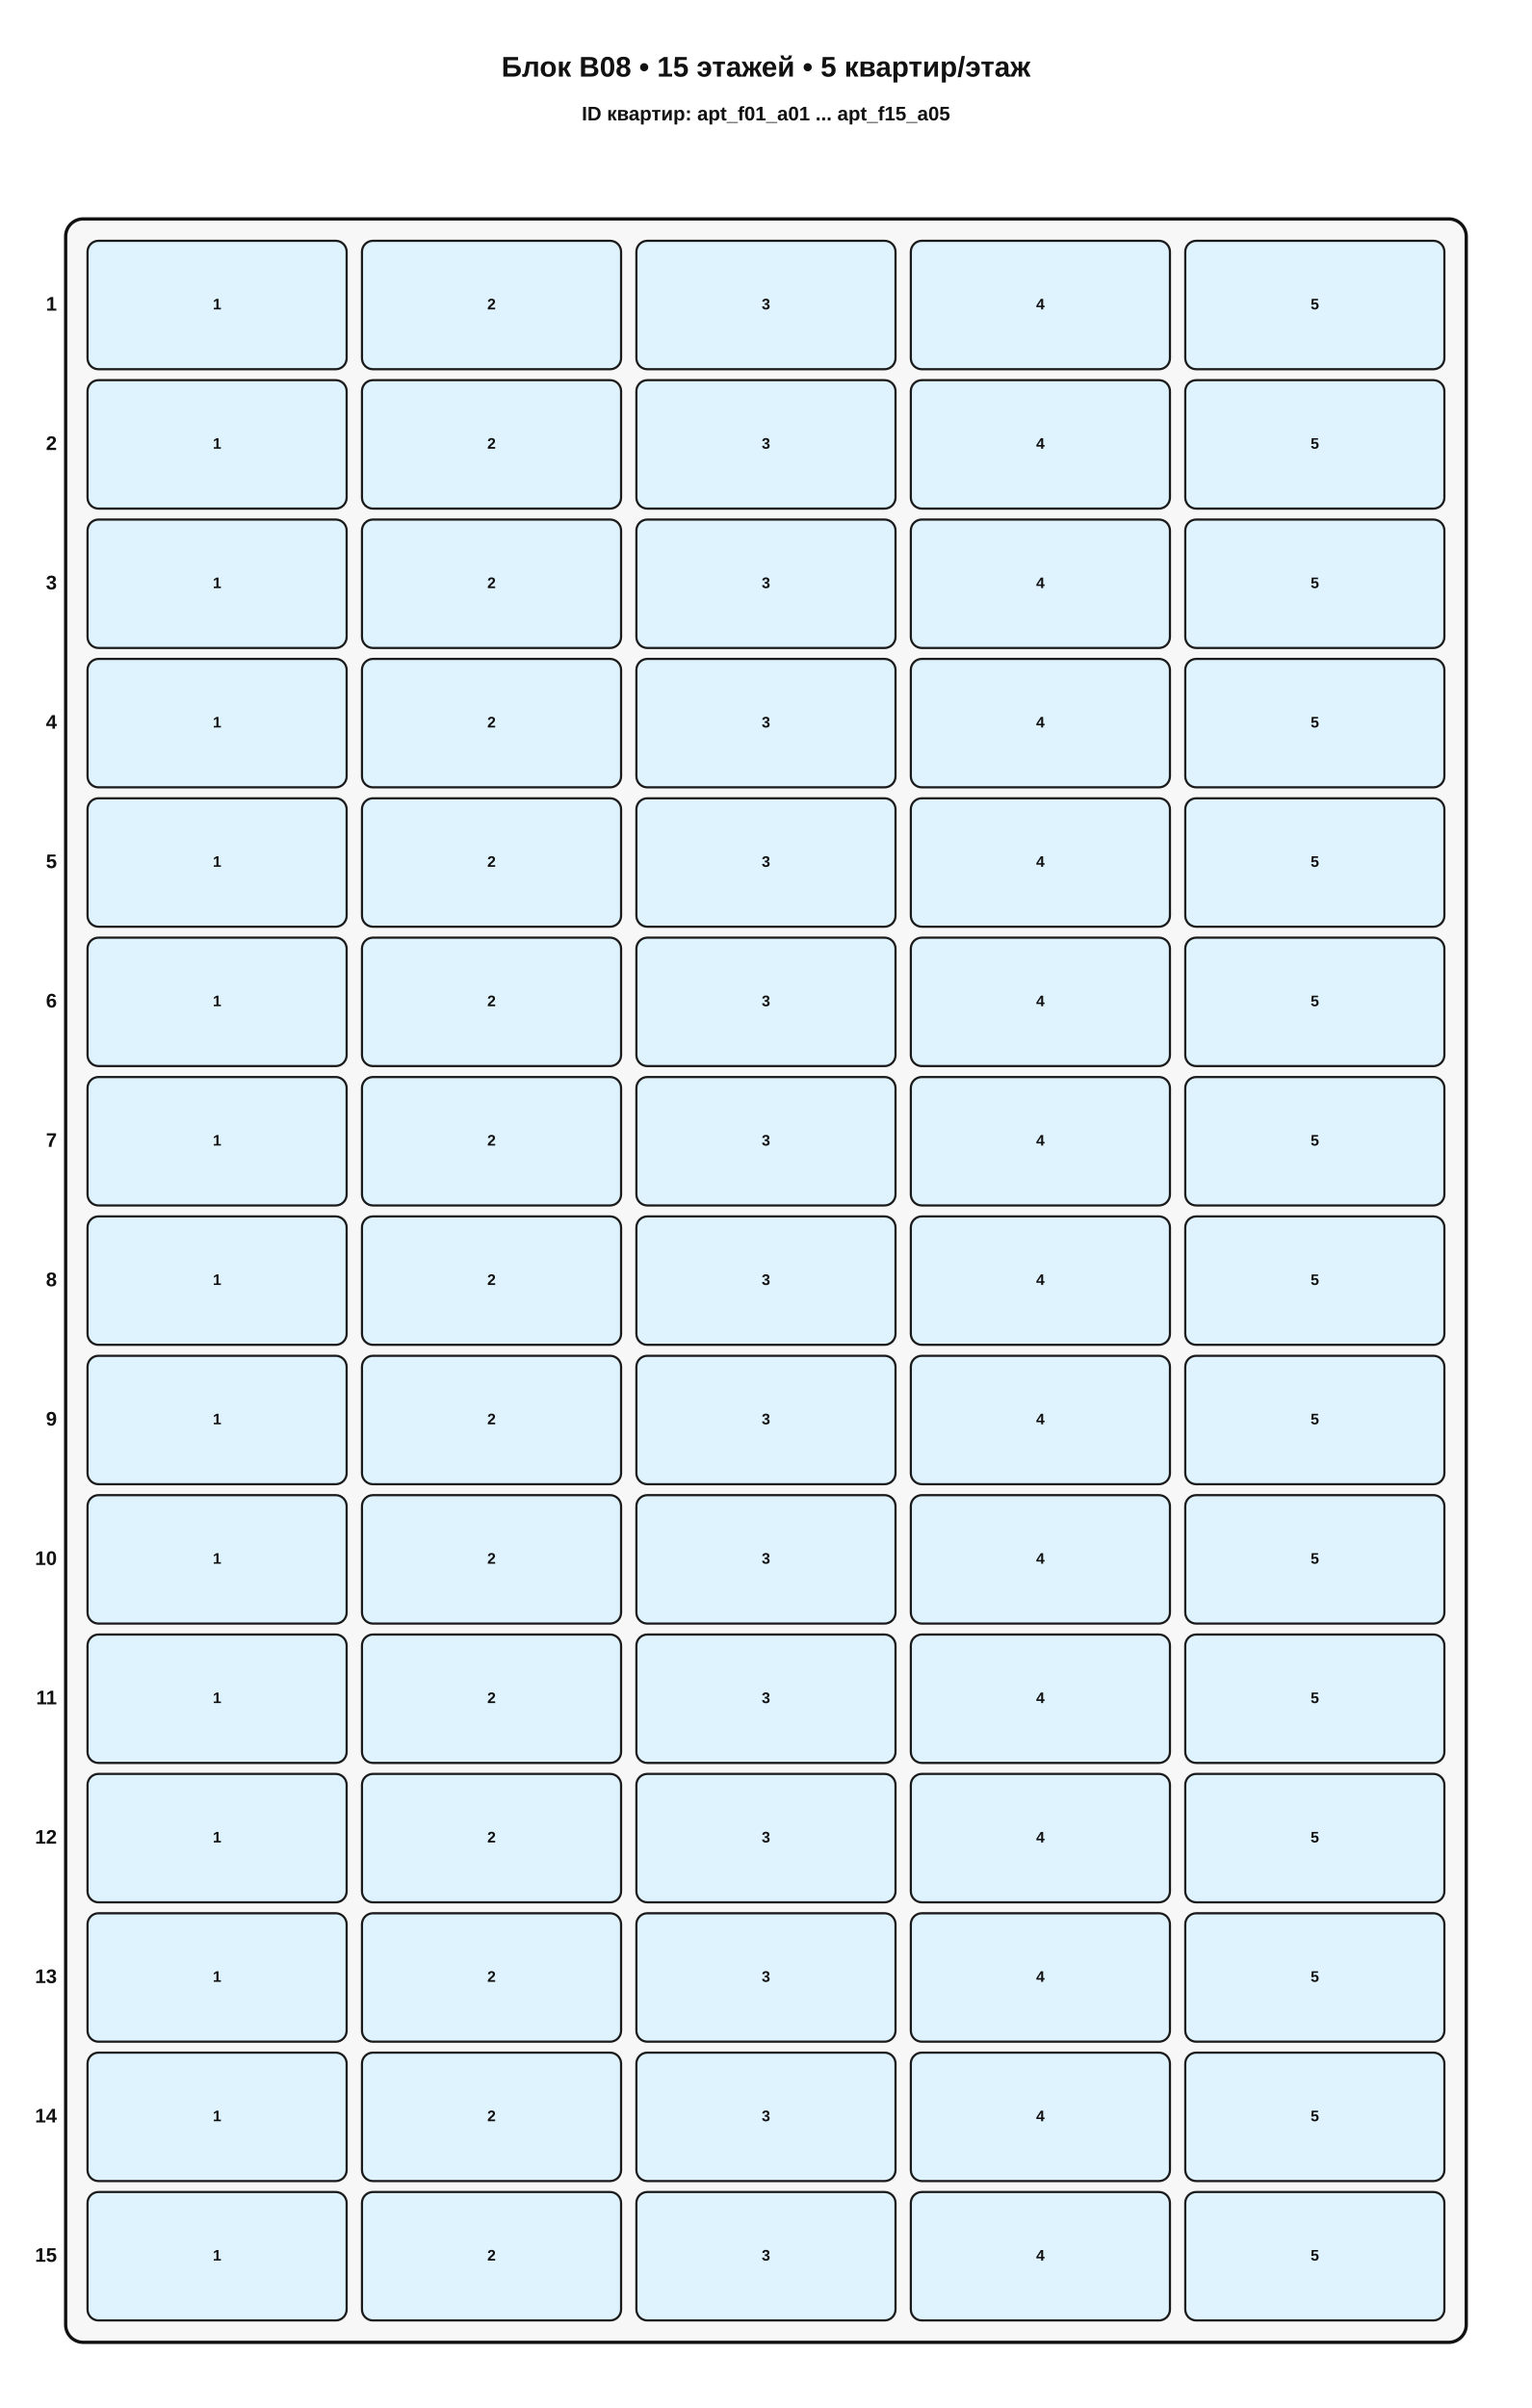
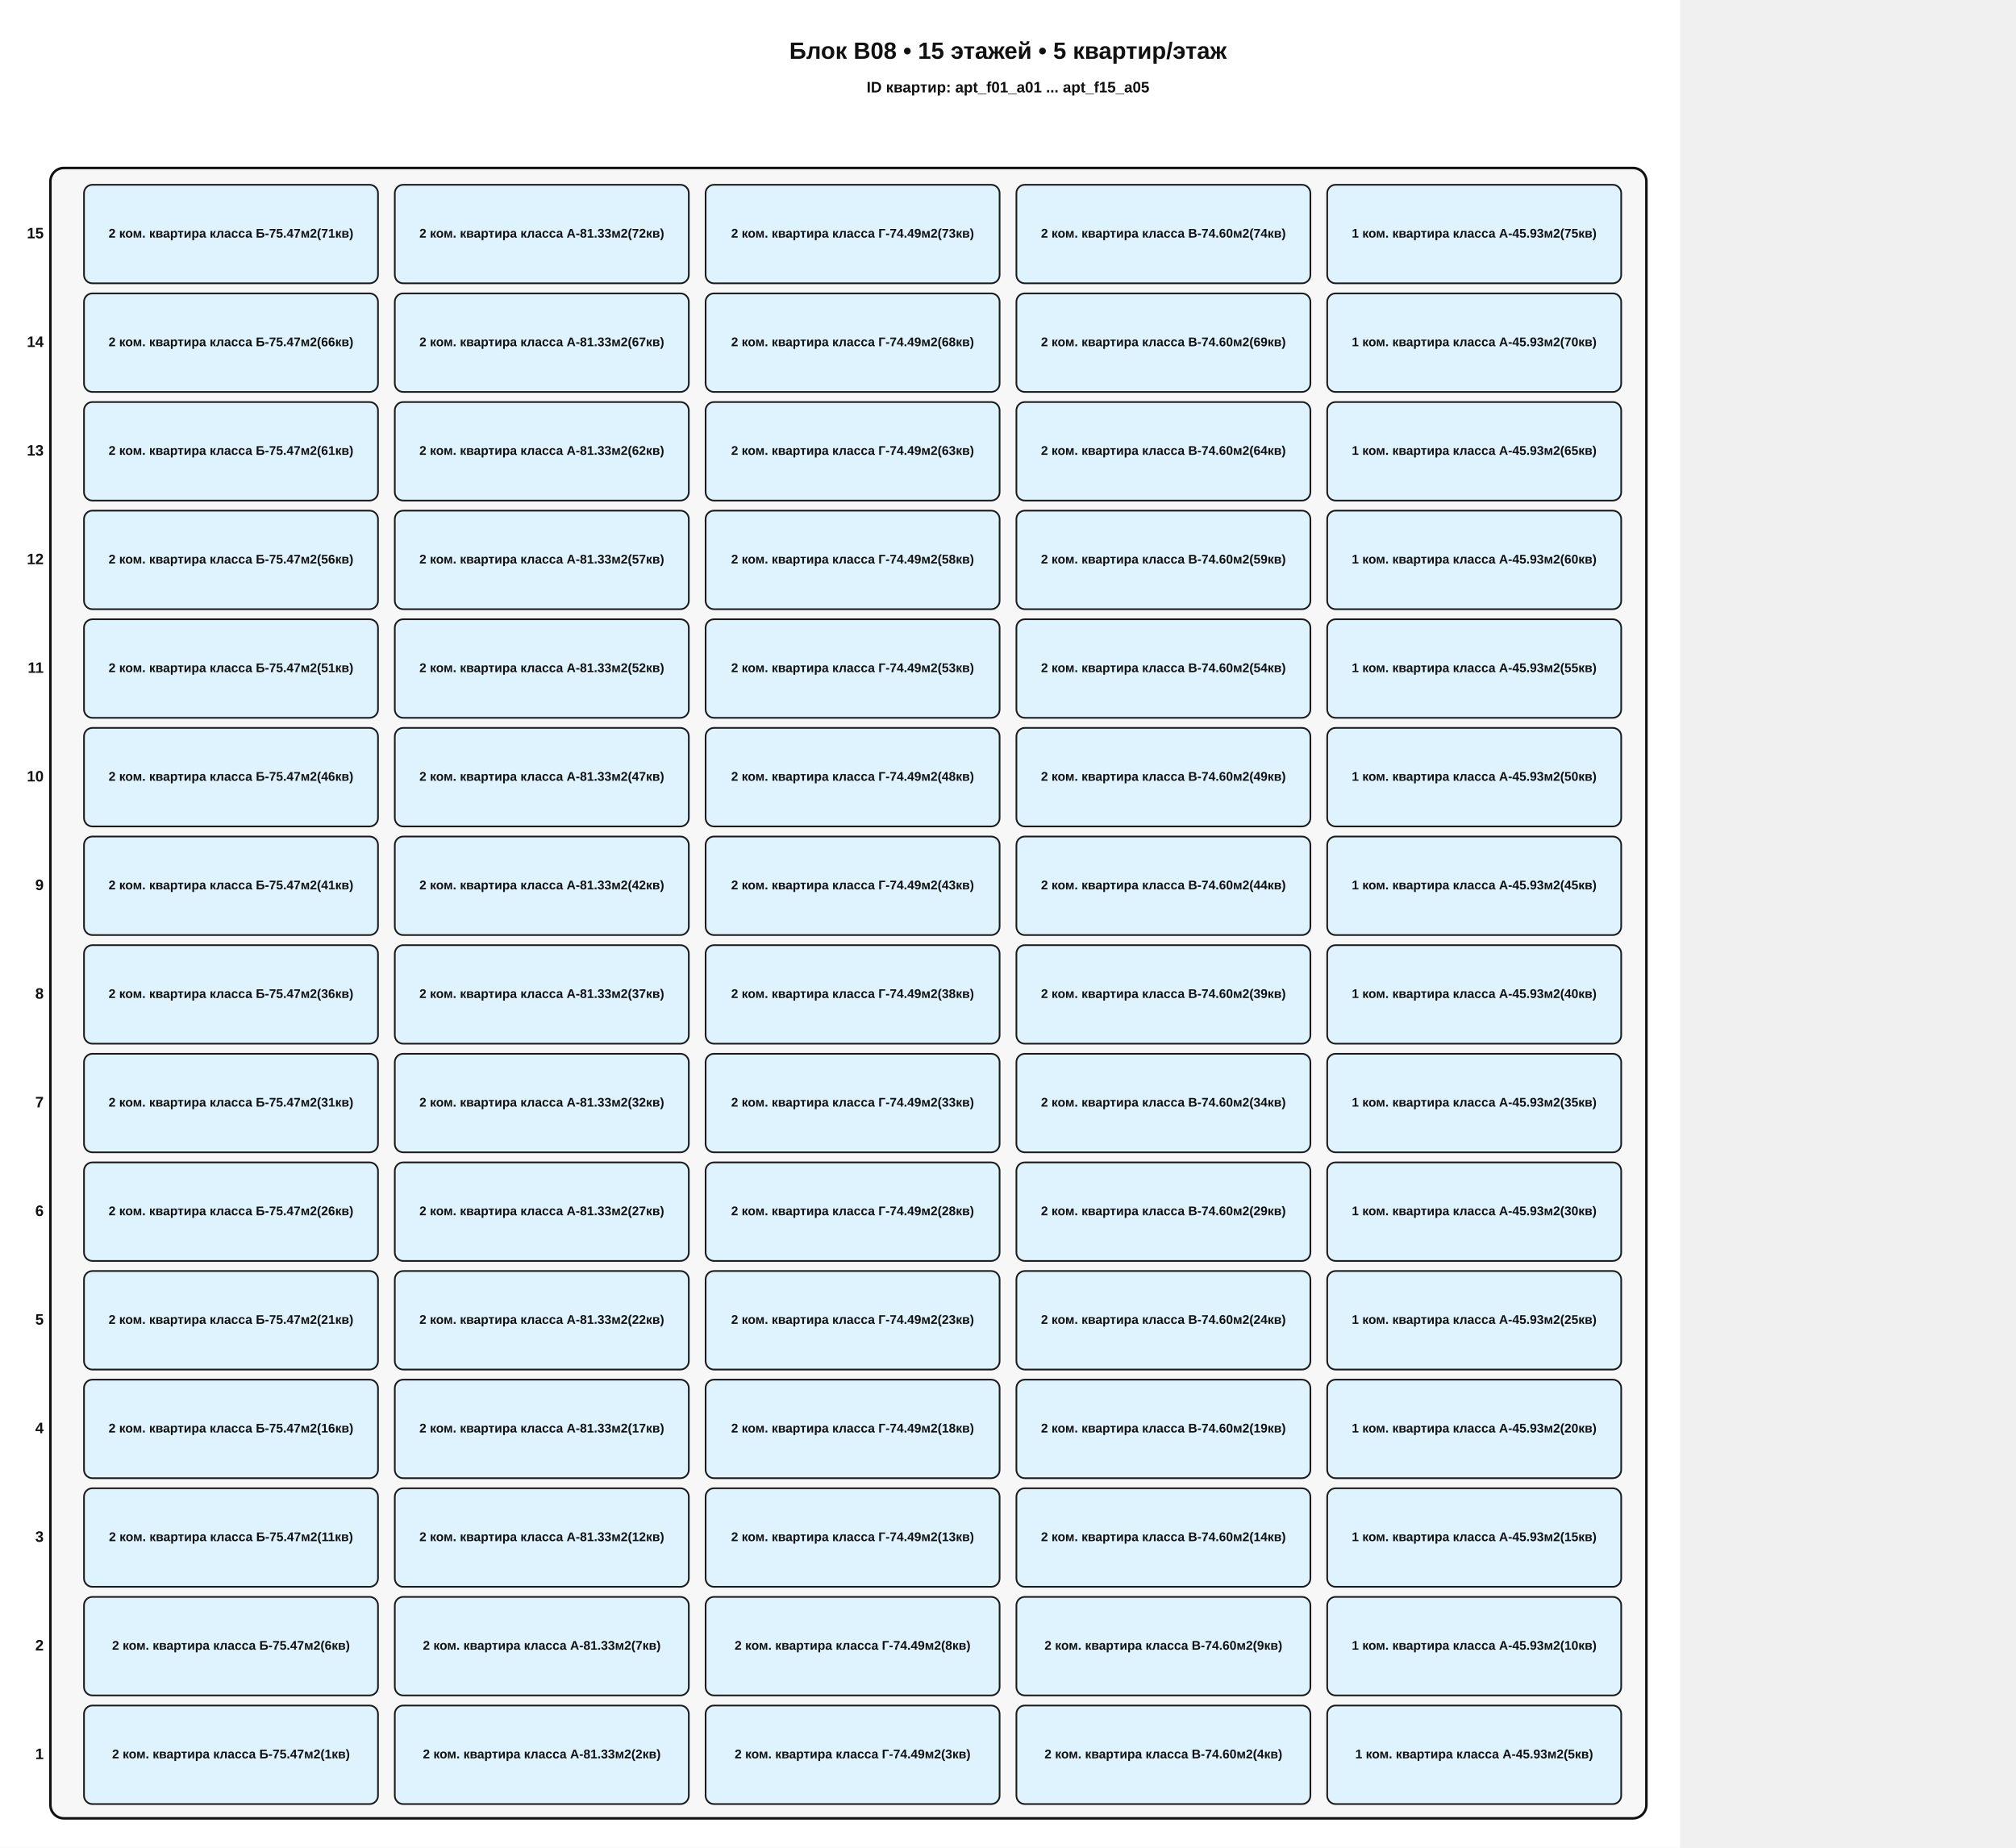
- <svg xmlns="http://www.w3.org/2000/svg" width="1400" height="2200" viewBox="0 0 1400 2200">
+ <svg xmlns="http://www.w3.org/2000/svg" width="2400" height="2200" viewBox="0 0 2400 2200">
  <style>
    .bg { fill:#ffffff; }
    .frame { fill:#f7f7f7; stroke:#111; stroke-width:3; }
    .apt { fill:#dff3ff; stroke:#1a1a1a; stroke-width:2; }
    .apt:hover { stroke-width:3; }
-     .label { font-family: Arial, Helvetica, sans-serif; fill:#111; font-size:26px; font-weight:700; }
+     .label { font-family: Arial, Helvetica, sans-serif; fill:#111; font-size:28px; font-weight:700; }
    .small { font-family: Arial, Helvetica, sans-serif; fill:#111; font-size:18px; font-weight:600; }
-     .tiny { font-family: Arial, Helvetica, sans-serif; fill:#111; font-size:14px; font-weight:600; }
+     .tiny { font-family: Arial, Helvetica, sans-serif; fill:#111; font-size:15px; font-weight:700; }
</style>
-   <rect x="0" y="0" width="1400" height="2200" class="bg" />
-   <text x="700.0" y="70" class="label" text-anchor="middle">Блок B08 • 15 этажей • 5 квартир/этаж</text>
-   <text x="700.0" y="110" class="small" text-anchor="middle">ID квартир: apt_f01_a01 ... apt_f15_a05</text>
-   <rect x="60" y="200" width="1280" height="1940" class="frame" rx="16" ry="16" />
-   <text x="52" y="278.667" class="small" text-anchor="end" dominant-baseline="middle">1</text>
-   <rect x="80.0" y="220.0" width="236.8" height="117.333" class="apt" rx="10" ry="10" id="apt_f01_a01" />
-   <text x="198.4" y="278.667" class="tiny" text-anchor="middle" dominant-baseline="middle">1</text>
-   <rect x="330.8" y="220.0" width="236.8" height="117.333" class="apt" rx="10" ry="10" id="apt_f01_a02" />
-   <text x="449.2" y="278.667" class="tiny" text-anchor="middle" dominant-baseline="middle">2</text>
-   <rect x="581.6" y="220.0" width="236.8" height="117.333" class="apt" rx="10" ry="10" id="apt_f01_a03" />
-   <text x="700.0" y="278.667" class="tiny" text-anchor="middle" dominant-baseline="middle">3</text>
-   <rect x="832.4" y="220.0" width="236.8" height="117.333" class="apt" rx="10" ry="10" id="apt_f01_a04" />
-   <text x="950.8" y="278.667" class="tiny" text-anchor="middle" dominant-baseline="middle">4</text>
-   <rect x="1083.2" y="220.0" width="236.8" height="117.333" class="apt" rx="10" ry="10" id="apt_f01_a05" />
-   <text x="1201.6" y="278.667" class="tiny" text-anchor="middle" dominant-baseline="middle">5</text>
-   <text x="52" y="406.0" class="small" text-anchor="end" dominant-baseline="middle">2</text>
-   <rect x="80.0" y="347.333" width="236.8" height="117.333" class="apt" rx="10" ry="10" id="apt_f02_a01" />
-   <text x="198.4" y="406.0" class="tiny" text-anchor="middle" dominant-baseline="middle">1</text>
-   <rect x="330.8" y="347.333" width="236.8" height="117.333" class="apt" rx="10" ry="10" id="apt_f02_a02" />
-   <text x="449.2" y="406.0" class="tiny" text-anchor="middle" dominant-baseline="middle">2</text>
-   <rect x="581.6" y="347.333" width="236.8" height="117.333" class="apt" rx="10" ry="10" id="apt_f02_a03" />
-   <text x="700.0" y="406.0" class="tiny" text-anchor="middle" dominant-baseline="middle">3</text>
-   <rect x="832.4" y="347.333" width="236.8" height="117.333" class="apt" rx="10" ry="10" id="apt_f02_a04" />
-   <text x="950.8" y="406.0" class="tiny" text-anchor="middle" dominant-baseline="middle">4</text>
-   <rect x="1083.2" y="347.333" width="236.8" height="117.333" class="apt" rx="10" ry="10" id="apt_f02_a05" />
-   <text x="1201.6" y="406.0" class="tiny" text-anchor="middle" dominant-baseline="middle">5</text>
-   <text x="52" y="533.333" class="small" text-anchor="end" dominant-baseline="middle">3</text>
-   <rect x="80.0" y="474.667" width="236.8" height="117.333" class="apt" rx="10" ry="10" id="apt_f03_a01" />
-   <text x="198.4" y="533.333" class="tiny" text-anchor="middle" dominant-baseline="middle">1</text>
-   <rect x="330.8" y="474.667" width="236.8" height="117.333" class="apt" rx="10" ry="10" id="apt_f03_a02" />
-   <text x="449.2" y="533.333" class="tiny" text-anchor="middle" dominant-baseline="middle">2</text>
-   <rect x="581.6" y="474.667" width="236.8" height="117.333" class="apt" rx="10" ry="10" id="apt_f03_a03" />
-   <text x="700.0" y="533.333" class="tiny" text-anchor="middle" dominant-baseline="middle">3</text>
-   <rect x="832.4" y="474.667" width="236.8" height="117.333" class="apt" rx="10" ry="10" id="apt_f03_a04" />
-   <text x="950.8" y="533.333" class="tiny" text-anchor="middle" dominant-baseline="middle">4</text>
-   <rect x="1083.2" y="474.667" width="236.8" height="117.333" class="apt" rx="10" ry="10" id="apt_f03_a05" />
-   <text x="1201.6" y="533.333" class="tiny" text-anchor="middle" dominant-baseline="middle">5</text>
-   <text x="52" y="660.667" class="small" text-anchor="end" dominant-baseline="middle">4</text>
-   <rect x="80.0" y="602.0" width="236.8" height="117.333" class="apt" rx="10" ry="10" id="apt_f04_a01" />
-   <text x="198.4" y="660.667" class="tiny" text-anchor="middle" dominant-baseline="middle">1</text>
-   <rect x="330.8" y="602.0" width="236.8" height="117.333" class="apt" rx="10" ry="10" id="apt_f04_a02" />
-   <text x="449.2" y="660.667" class="tiny" text-anchor="middle" dominant-baseline="middle">2</text>
-   <rect x="581.6" y="602.0" width="236.8" height="117.333" class="apt" rx="10" ry="10" id="apt_f04_a03" />
-   <text x="700.0" y="660.667" class="tiny" text-anchor="middle" dominant-baseline="middle">3</text>
-   <rect x="832.4" y="602.0" width="236.8" height="117.333" class="apt" rx="10" ry="10" id="apt_f04_a04" />
-   <text x="950.8" y="660.667" class="tiny" text-anchor="middle" dominant-baseline="middle">4</text>
-   <rect x="1083.2" y="602.0" width="236.8" height="117.333" class="apt" rx="10" ry="10" id="apt_f04_a05" />
-   <text x="1201.6" y="660.667" class="tiny" text-anchor="middle" dominant-baseline="middle">5</text>
-   <text x="52" y="788" class="small" text-anchor="end" dominant-baseline="middle">5</text>
-   <rect x="80.0" y="729.333" width="236.8" height="117.333" class="apt" rx="10" ry="10" id="apt_f05_a01" />
-   <text x="198.4" y="788" class="tiny" text-anchor="middle" dominant-baseline="middle">1</text>
-   <rect x="330.8" y="729.333" width="236.8" height="117.333" class="apt" rx="10" ry="10" id="apt_f05_a02" />
-   <text x="449.2" y="788" class="tiny" text-anchor="middle" dominant-baseline="middle">2</text>
-   <rect x="581.6" y="729.333" width="236.8" height="117.333" class="apt" rx="10" ry="10" id="apt_f05_a03" />
-   <text x="700.0" y="788" class="tiny" text-anchor="middle" dominant-baseline="middle">3</text>
-   <rect x="832.4" y="729.333" width="236.8" height="117.333" class="apt" rx="10" ry="10" id="apt_f05_a04" />
-   <text x="950.8" y="788" class="tiny" text-anchor="middle" dominant-baseline="middle">4</text>
-   <rect x="1083.2" y="729.333" width="236.8" height="117.333" class="apt" rx="10" ry="10" id="apt_f05_a05" />
-   <text x="1201.6" y="788" class="tiny" text-anchor="middle" dominant-baseline="middle">5</text>
-   <text x="52" y="915.333" class="small" text-anchor="end" dominant-baseline="middle">6</text>
-   <rect x="80.0" y="856.667" width="236.8" height="117.333" class="apt" rx="10" ry="10" id="apt_f06_a01" />
-   <text x="198.4" y="915.333" class="tiny" text-anchor="middle" dominant-baseline="middle">1</text>
-   <rect x="330.8" y="856.667" width="236.8" height="117.333" class="apt" rx="10" ry="10" id="apt_f06_a02" />
-   <text x="449.2" y="915.333" class="tiny" text-anchor="middle" dominant-baseline="middle">2</text>
-   <rect x="581.6" y="856.667" width="236.8" height="117.333" class="apt" rx="10" ry="10" id="apt_f06_a03" />
-   <text x="700.0" y="915.333" class="tiny" text-anchor="middle" dominant-baseline="middle">3</text>
-   <rect x="832.4" y="856.667" width="236.8" height="117.333" class="apt" rx="10" ry="10" id="apt_f06_a04" />
-   <text x="950.8" y="915.333" class="tiny" text-anchor="middle" dominant-baseline="middle">4</text>
-   <rect x="1083.2" y="856.667" width="236.8" height="117.333" class="apt" rx="10" ry="10" id="apt_f06_a05" />
-   <text x="1201.6" y="915.333" class="tiny" text-anchor="middle" dominant-baseline="middle">5</text>
-   <text x="52" y="1042.667" class="small" text-anchor="end" dominant-baseline="middle">7</text>
-   <rect x="80.0" y="984.0" width="236.8" height="117.333" class="apt" rx="10" ry="10" id="apt_f07_a01" />
-   <text x="198.4" y="1042.667" class="tiny" text-anchor="middle" dominant-baseline="middle">1</text>
-   <rect x="330.8" y="984.0" width="236.8" height="117.333" class="apt" rx="10" ry="10" id="apt_f07_a02" />
-   <text x="449.2" y="1042.667" class="tiny" text-anchor="middle" dominant-baseline="middle">2</text>
-   <rect x="581.6" y="984.0" width="236.8" height="117.333" class="apt" rx="10" ry="10" id="apt_f07_a03" />
-   <text x="700.0" y="1042.667" class="tiny" text-anchor="middle" dominant-baseline="middle">3</text>
-   <rect x="832.4" y="984.0" width="236.8" height="117.333" class="apt" rx="10" ry="10" id="apt_f07_a04" />
-   <text x="950.8" y="1042.667" class="tiny" text-anchor="middle" dominant-baseline="middle">4</text>
-   <rect x="1083.2" y="984.0" width="236.8" height="117.333" class="apt" rx="10" ry="10" id="apt_f07_a05" />
-   <text x="1201.6" y="1042.667" class="tiny" text-anchor="middle" dominant-baseline="middle">5</text>
-   <text x="52" y="1170.0" class="small" text-anchor="end" dominant-baseline="middle">8</text>
-   <rect x="80.0" y="1111.333" width="236.8" height="117.333" class="apt" rx="10" ry="10" id="apt_f08_a01" />
-   <text x="198.4" y="1170.0" class="tiny" text-anchor="middle" dominant-baseline="middle">1</text>
-   <rect x="330.8" y="1111.333" width="236.8" height="117.333" class="apt" rx="10" ry="10" id="apt_f08_a02" />
-   <text x="449.2" y="1170.0" class="tiny" text-anchor="middle" dominant-baseline="middle">2</text>
-   <rect x="581.6" y="1111.333" width="236.8" height="117.333" class="apt" rx="10" ry="10" id="apt_f08_a03" />
-   <text x="700.0" y="1170.0" class="tiny" text-anchor="middle" dominant-baseline="middle">3</text>
-   <rect x="832.4" y="1111.333" width="236.8" height="117.333" class="apt" rx="10" ry="10" id="apt_f08_a04" />
-   <text x="950.8" y="1170.0" class="tiny" text-anchor="middle" dominant-baseline="middle">4</text>
-   <rect x="1083.2" y="1111.333" width="236.8" height="117.333" class="apt" rx="10" ry="10" id="apt_f08_a05" />
-   <text x="1201.6" y="1170.0" class="tiny" text-anchor="middle" dominant-baseline="middle">5</text>
-   <text x="52" y="1297.333" class="small" text-anchor="end" dominant-baseline="middle">9</text>
-   <rect x="80.0" y="1238.667" width="236.8" height="117.333" class="apt" rx="10" ry="10" id="apt_f09_a01" />
-   <text x="198.4" y="1297.333" class="tiny" text-anchor="middle" dominant-baseline="middle">1</text>
-   <rect x="330.8" y="1238.667" width="236.8" height="117.333" class="apt" rx="10" ry="10" id="apt_f09_a02" />
-   <text x="449.2" y="1297.333" class="tiny" text-anchor="middle" dominant-baseline="middle">2</text>
-   <rect x="581.6" y="1238.667" width="236.8" height="117.333" class="apt" rx="10" ry="10" id="apt_f09_a03" />
-   <text x="700.0" y="1297.333" class="tiny" text-anchor="middle" dominant-baseline="middle">3</text>
-   <rect x="832.4" y="1238.667" width="236.8" height="117.333" class="apt" rx="10" ry="10" id="apt_f09_a04" />
-   <text x="950.8" y="1297.333" class="tiny" text-anchor="middle" dominant-baseline="middle">4</text>
-   <rect x="1083.2" y="1238.667" width="236.8" height="117.333" class="apt" rx="10" ry="10" id="apt_f09_a05" />
-   <text x="1201.6" y="1297.333" class="tiny" text-anchor="middle" dominant-baseline="middle">5</text>
-   <text x="52" y="1424.667" class="small" text-anchor="end" dominant-baseline="middle">10</text>
-   <rect x="80.0" y="1366.0" width="236.8" height="117.333" class="apt" rx="10" ry="10" id="apt_f10_a01" />
-   <text x="198.4" y="1424.667" class="tiny" text-anchor="middle" dominant-baseline="middle">1</text>
-   <rect x="330.8" y="1366.0" width="236.8" height="117.333" class="apt" rx="10" ry="10" id="apt_f10_a02" />
-   <text x="449.2" y="1424.667" class="tiny" text-anchor="middle" dominant-baseline="middle">2</text>
-   <rect x="581.6" y="1366.0" width="236.8" height="117.333" class="apt" rx="10" ry="10" id="apt_f10_a03" />
-   <text x="700.0" y="1424.667" class="tiny" text-anchor="middle" dominant-baseline="middle">3</text>
-   <rect x="832.4" y="1366.0" width="236.8" height="117.333" class="apt" rx="10" ry="10" id="apt_f10_a04" />
-   <text x="950.8" y="1424.667" class="tiny" text-anchor="middle" dominant-baseline="middle">4</text>
-   <rect x="1083.2" y="1366.0" width="236.8" height="117.333" class="apt" rx="10" ry="10" id="apt_f10_a05" />
-   <text x="1201.6" y="1424.667" class="tiny" text-anchor="middle" dominant-baseline="middle">5</text>
-   <text x="52" y="1552.0" class="small" text-anchor="end" dominant-baseline="middle">11</text>
-   <rect x="80.0" y="1493.333" width="236.8" height="117.333" class="apt" rx="10" ry="10" id="apt_f11_a01" />
-   <text x="198.4" y="1552.0" class="tiny" text-anchor="middle" dominant-baseline="middle">1</text>
-   <rect x="330.8" y="1493.333" width="236.8" height="117.333" class="apt" rx="10" ry="10" id="apt_f11_a02" />
-   <text x="449.2" y="1552.0" class="tiny" text-anchor="middle" dominant-baseline="middle">2</text>
-   <rect x="581.6" y="1493.333" width="236.8" height="117.333" class="apt" rx="10" ry="10" id="apt_f11_a03" />
-   <text x="700.0" y="1552.0" class="tiny" text-anchor="middle" dominant-baseline="middle">3</text>
-   <rect x="832.4" y="1493.333" width="236.8" height="117.333" class="apt" rx="10" ry="10" id="apt_f11_a04" />
-   <text x="950.8" y="1552.0" class="tiny" text-anchor="middle" dominant-baseline="middle">4</text>
-   <rect x="1083.2" y="1493.333" width="236.8" height="117.333" class="apt" rx="10" ry="10" id="apt_f11_a05" />
-   <text x="1201.6" y="1552.0" class="tiny" text-anchor="middle" dominant-baseline="middle">5</text>
-   <text x="52" y="1679.333" class="small" text-anchor="end" dominant-baseline="middle">12</text>
-   <rect x="80.0" y="1620.667" width="236.8" height="117.333" class="apt" rx="10" ry="10" id="apt_f12_a01" />
-   <text x="198.4" y="1679.333" class="tiny" text-anchor="middle" dominant-baseline="middle">1</text>
-   <rect x="330.8" y="1620.667" width="236.8" height="117.333" class="apt" rx="10" ry="10" id="apt_f12_a02" />
-   <text x="449.2" y="1679.333" class="tiny" text-anchor="middle" dominant-baseline="middle">2</text>
-   <rect x="581.6" y="1620.667" width="236.8" height="117.333" class="apt" rx="10" ry="10" id="apt_f12_a03" />
-   <text x="700.0" y="1679.333" class="tiny" text-anchor="middle" dominant-baseline="middle">3</text>
-   <rect x="832.4" y="1620.667" width="236.8" height="117.333" class="apt" rx="10" ry="10" id="apt_f12_a04" />
-   <text x="950.8" y="1679.333" class="tiny" text-anchor="middle" dominant-baseline="middle">4</text>
-   <rect x="1083.2" y="1620.667" width="236.8" height="117.333" class="apt" rx="10" ry="10" id="apt_f12_a05" />
-   <text x="1201.6" y="1679.333" class="tiny" text-anchor="middle" dominant-baseline="middle">5</text>
-   <text x="52" y="1806.667" class="small" text-anchor="end" dominant-baseline="middle">13</text>
-   <rect x="80.0" y="1748.0" width="236.8" height="117.333" class="apt" rx="10" ry="10" id="apt_f13_a01" />
-   <text x="198.4" y="1806.667" class="tiny" text-anchor="middle" dominant-baseline="middle">1</text>
-   <rect x="330.8" y="1748.0" width="236.8" height="117.333" class="apt" rx="10" ry="10" id="apt_f13_a02" />
-   <text x="449.2" y="1806.667" class="tiny" text-anchor="middle" dominant-baseline="middle">2</text>
-   <rect x="581.6" y="1748.0" width="236.8" height="117.333" class="apt" rx="10" ry="10" id="apt_f13_a03" />
-   <text x="700.0" y="1806.667" class="tiny" text-anchor="middle" dominant-baseline="middle">3</text>
-   <rect x="832.4" y="1748.0" width="236.8" height="117.333" class="apt" rx="10" ry="10" id="apt_f13_a04" />
-   <text x="950.8" y="1806.667" class="tiny" text-anchor="middle" dominant-baseline="middle">4</text>
-   <rect x="1083.2" y="1748.0" width="236.8" height="117.333" class="apt" rx="10" ry="10" id="apt_f13_a05" />
-   <text x="1201.6" y="1806.667" class="tiny" text-anchor="middle" dominant-baseline="middle">5</text>
-   <text x="52" y="1934.0" class="small" text-anchor="end" dominant-baseline="middle">14</text>
-   <rect x="80.0" y="1875.333" width="236.8" height="117.333" class="apt" rx="10" ry="10" id="apt_f14_a01" />
-   <text x="198.4" y="1934.0" class="tiny" text-anchor="middle" dominant-baseline="middle">1</text>
-   <rect x="330.8" y="1875.333" width="236.8" height="117.333" class="apt" rx="10" ry="10" id="apt_f14_a02" />
-   <text x="449.2" y="1934.0" class="tiny" text-anchor="middle" dominant-baseline="middle">2</text>
-   <rect x="581.6" y="1875.333" width="236.8" height="117.333" class="apt" rx="10" ry="10" id="apt_f14_a03" />
-   <text x="700.0" y="1934.0" class="tiny" text-anchor="middle" dominant-baseline="middle">3</text>
-   <rect x="832.4" y="1875.333" width="236.8" height="117.333" class="apt" rx="10" ry="10" id="apt_f14_a04" />
-   <text x="950.8" y="1934.0" class="tiny" text-anchor="middle" dominant-baseline="middle">4</text>
-   <rect x="1083.2" y="1875.333" width="236.8" height="117.333" class="apt" rx="10" ry="10" id="apt_f14_a05" />
-   <text x="1201.6" y="1934.0" class="tiny" text-anchor="middle" dominant-baseline="middle">5</text>
-   <text x="52" y="2061.333" class="small" text-anchor="end" dominant-baseline="middle">15</text>
-   <rect x="80.0" y="2002.667" width="236.8" height="117.333" class="apt" rx="10" ry="10" id="apt_f15_a01" />
-   <text x="198.4" y="2061.333" class="tiny" text-anchor="middle" dominant-baseline="middle">1</text>
-   <rect x="330.8" y="2002.667" width="236.8" height="117.333" class="apt" rx="10" ry="10" id="apt_f15_a02" />
-   <text x="449.2" y="2061.333" class="tiny" text-anchor="middle" dominant-baseline="middle">2</text>
-   <rect x="581.6" y="2002.667" width="236.8" height="117.333" class="apt" rx="10" ry="10" id="apt_f15_a03" />
-   <text x="700.0" y="2061.333" class="tiny" text-anchor="middle" dominant-baseline="middle">3</text>
-   <rect x="832.4" y="2002.667" width="236.8" height="117.333" class="apt" rx="10" ry="10" id="apt_f15_a04" />
-   <text x="950.8" y="2061.333" class="tiny" text-anchor="middle" dominant-baseline="middle">4</text>
-   <rect x="1083.2" y="2002.667" width="236.8" height="117.333" class="apt" rx="10" ry="10" id="apt_f15_a05" />
-   <text x="1201.6" y="2061.333" class="tiny" text-anchor="middle" dominant-baseline="middle">5</text>
+   <rect x="0" y="0" width="2000" height="2200" class="bg" />
+   <text x="1200.0" y="70" class="label" text-anchor="middle">Блок B08 • 15 этажей • 5 квартир/этаж</text>
+   <text x="1200.0" y="110" class="small" text-anchor="middle">ID квартир: apt_f01_a01 ... apt_f15_a05</text>
+   <rect x="60" y="200" width="1900" height="1965" class="frame" rx="16" ry="16" />
+   <text x="52" y="278.667" class="small" text-anchor="end" dominant-baseline="middle">15</text>
+   <rect x="100.0" y="220.0" width="350.0" height="117.333" class="apt" rx="10" ry="10" id="apt_f15_a01" />
+   <text x="275.0" y="278.667" class="tiny" text-anchor="middle" dominant-baseline="middle">2 ком. квартира класса Б-75.47м2(71кв)</text>
+   <rect x="470.0" y="220.0" width="350.0" height="117.333" class="apt" rx="10" ry="10" id="apt_f15_a02" />
+   <text x="645.0" y="278.667" class="tiny" text-anchor="middle" dominant-baseline="middle">2 ком. квартира класса А-81.33м2(72кв)</text>
+   <rect x="840.0" y="220.0" width="350.0" height="117.333" class="apt" rx="10" ry="10" id="apt_f15_a03" />
+   <text x="1015.0" y="278.667" class="tiny" text-anchor="middle" dominant-baseline="middle">2 ком. квартира класса Г-74.49м2(73кв)</text>
+   <rect x="1210.0" y="220.0" width="350.0" height="117.333" class="apt" rx="10" ry="10" id="apt_f15_a04" />
+   <text x="1385.0" y="278.667" class="tiny" text-anchor="middle" dominant-baseline="middle">2 ком. квартира класса В-74.60м2(74кв)</text>
+   <rect x="1580.0" y="220.0" width="350.0" height="117.333" class="apt" rx="10" ry="10" id="apt_f15_a05" />
+   <text x="1755.0" y="278.667" class="tiny" text-anchor="middle" dominant-baseline="middle">1 ком. квартира класса А-45.93м2(75кв)</text>
+   <text x="52" y="408" class="small" text-anchor="end" dominant-baseline="middle">14</text>
+   <rect x="100.0" y="349.333" width="350.0" height="117.333" class="apt" rx="10" ry="10" id="apt_f14_a01" />
+   <text x="275.0" y="408" class="tiny" text-anchor="middle" dominant-baseline="middle">2 ком. квартира класса Б-75.47м2(66кв)</text>
+   <rect x="470.0" y="349.333" width="350.0" height="117.333" class="apt" rx="10" ry="10" id="apt_f14_a02" />
+   <text x="645.0" y="408" class="tiny" text-anchor="middle" dominant-baseline="middle">2 ком. квартира класса А-81.33м2(67кв)</text>
+   <rect x="840.0" y="349.333" width="350.0" height="117.333" class="apt" rx="10" ry="10" id="apt_f14_a03" />
+   <text x="1015.0" y="408" class="tiny" text-anchor="middle" dominant-baseline="middle">2 ком. квартира класса Г-74.49м2(68кв)</text>
+   <rect x="1210.0" y="349.333" width="350.0" height="117.333" class="apt" rx="10" ry="10" id="apt_f14_a04" />
+   <text x="1385.0" y="408" class="tiny" text-anchor="middle" dominant-baseline="middle">2 ком. квартира класса В-74.60м2(69кв)</text>
+   <rect x="1580.0" y="349.333" width="350.0" height="117.333" class="apt" rx="10" ry="10" id="apt_f14_a05" />
+   <text x="1755.0" y="408" class="tiny" text-anchor="middle" dominant-baseline="middle">1 ком. квартира класса А-45.93м2(70кв)</text>
+   <text x="52" y="537.333" class="small" text-anchor="end" dominant-baseline="middle">13</text>
+   <rect x="100.0" y="478.667" width="350.0" height="117.333" class="apt" rx="10" ry="10" id="apt_f13_a01" />
+   <text x="275.0" y="537.333" class="tiny" text-anchor="middle" dominant-baseline="middle">2 ком. квартира класса Б-75.47м2(61кв)</text>
+   <rect x="470.0" y="478.667" width="350.0" height="117.333" class="apt" rx="10" ry="10" id="apt_f13_a02" />
+   <text x="645.0" y="537.333" class="tiny" text-anchor="middle" dominant-baseline="middle">2 ком. квартира класса А-81.33м2(62кв)</text>
+   <rect x="840.0" y="478.667" width="350.0" height="117.333" class="apt" rx="10" ry="10" id="apt_f13_a03" />
+   <text x="1015.0" y="537.333" class="tiny" text-anchor="middle" dominant-baseline="middle">2 ком. квартира класса Г-74.49м2(63кв)</text>
+   <rect x="1210.0" y="478.667" width="350.0" height="117.333" class="apt" rx="10" ry="10" id="apt_f13_a04" />
+   <text x="1385.0" y="537.333" class="tiny" text-anchor="middle" dominant-baseline="middle">2 ком. квартира класса В-74.60м2(64кв)</text>
+   <rect x="1580.0" y="478.667" width="350.0" height="117.333" class="apt" rx="10" ry="10" id="apt_f13_a05" />
+   <text x="1755.0" y="537.333" class="tiny" text-anchor="middle" dominant-baseline="middle">1 ком. квартира класса А-45.93м2(65кв)</text>
+   <text x="52" y="666.667" class="small" text-anchor="end" dominant-baseline="middle">12</text>
+   <rect x="100.0" y="608.0" width="350.0" height="117.333" class="apt" rx="10" ry="10" id="apt_f12_a01" />
+   <text x="275.0" y="666.667" class="tiny" text-anchor="middle" dominant-baseline="middle">2 ком. квартира класса Б-75.47м2(56кв)</text>
+   <rect x="470.0" y="608.0" width="350.0" height="117.333" class="apt" rx="10" ry="10" id="apt_f12_a02" />
+   <text x="645.0" y="666.667" class="tiny" text-anchor="middle" dominant-baseline="middle">2 ком. квартира класса А-81.33м2(57кв)</text>
+   <rect x="840.0" y="608.0" width="350.0" height="117.333" class="apt" rx="10" ry="10" id="apt_f12_a03" />
+   <text x="1015.0" y="666.667" class="tiny" text-anchor="middle" dominant-baseline="middle">2 ком. квартира класса Г-74.49м2(58кв)</text>
+   <rect x="1210.0" y="608.0" width="350.0" height="117.333" class="apt" rx="10" ry="10" id="apt_f12_a04" />
+   <text x="1385.0" y="666.667" class="tiny" text-anchor="middle" dominant-baseline="middle">2 ком. квартира класса В-74.60м2(59кв)</text>
+   <rect x="1580.0" y="608.0" width="350.0" height="117.333" class="apt" rx="10" ry="10" id="apt_f12_a05" />
+   <text x="1755.0" y="666.667" class="tiny" text-anchor="middle" dominant-baseline="middle">1 ком. квартира класса А-45.93м2(60кв)</text>
+   <text x="52" y="796.0" class="small" text-anchor="end" dominant-baseline="middle">11</text>
+   <rect x="100.0" y="737.333" width="350.0" height="117.333" class="apt" rx="10" ry="10" id="apt_f11_a01" />
+   <text x="275.0" y="796.0" class="tiny" text-anchor="middle" dominant-baseline="middle">2 ком. квартира класса Б-75.47м2(51кв)</text>
+   <rect x="470.0" y="737.333" width="350.0" height="117.333" class="apt" rx="10" ry="10" id="apt_f11_a02" />
+   <text x="645.0" y="796.0" class="tiny" text-anchor="middle" dominant-baseline="middle">2 ком. квартира класса А-81.33м2(52кв)</text>
+   <rect x="840.0" y="737.333" width="350.0" height="117.333" class="apt" rx="10" ry="10" id="apt_f11_a03" />
+   <text x="1015.0" y="796.0" class="tiny" text-anchor="middle" dominant-baseline="middle">2 ком. квартира класса Г-74.49м2(53кв)</text>
+   <rect x="1210.0" y="737.333" width="350.0" height="117.333" class="apt" rx="10" ry="10" id="apt_f11_a04" />
+   <text x="1385.0" y="796.0" class="tiny" text-anchor="middle" dominant-baseline="middle">2 ком. квартира класса В-74.60м2(54кв)</text>
+   <rect x="1580.0" y="737.333" width="350.0" height="117.333" class="apt" rx="10" ry="10" id="apt_f11_a05" />
+   <text x="1755.0" y="796.0" class="tiny" text-anchor="middle" dominant-baseline="middle">1 ком. квартира класса А-45.93м2(55кв)</text>
+   <text x="52" y="925.333" class="small" text-anchor="end" dominant-baseline="middle">10</text>
+   <rect x="100.0" y="866.667" width="350.0" height="117.333" class="apt" rx="10" ry="10" id="apt_f10_a01" />
+   <text x="275.0" y="925.333" class="tiny" text-anchor="middle" dominant-baseline="middle">2 ком. квартира класса Б-75.47м2(46кв)</text>
+   <rect x="470.0" y="866.667" width="350.0" height="117.333" class="apt" rx="10" ry="10" id="apt_f10_a02" />
+   <text x="645.0" y="925.333" class="tiny" text-anchor="middle" dominant-baseline="middle">2 ком. квартира класса А-81.33м2(47кв)</text>
+   <rect x="840.0" y="866.667" width="350.0" height="117.333" class="apt" rx="10" ry="10" id="apt_f10_a03" />
+   <text x="1015.0" y="925.333" class="tiny" text-anchor="middle" dominant-baseline="middle">2 ком. квартира класса Г-74.49м2(48кв)</text>
+   <rect x="1210.0" y="866.667" width="350.0" height="117.333" class="apt" rx="10" ry="10" id="apt_f10_a04" />
+   <text x="1385.0" y="925.333" class="tiny" text-anchor="middle" dominant-baseline="middle">2 ком. квартира класса В-74.60м2(49кв)</text>
+   <rect x="1580.0" y="866.667" width="350.0" height="117.333" class="apt" rx="10" ry="10" id="apt_f10_a05" />
+   <text x="1755.0" y="925.333" class="tiny" text-anchor="middle" dominant-baseline="middle">1 ком. квартира класса А-45.93м2(50кв)</text>
+   <text x="52" y="1054.667" class="small" text-anchor="end" dominant-baseline="middle">9</text>
+   <rect x="100.0" y="996.0" width="350.0" height="117.333" class="apt" rx="10" ry="10" id="apt_f09_a01" />
+   <text x="275.0" y="1054.667" class="tiny" text-anchor="middle" dominant-baseline="middle">2 ком. квартира класса Б-75.47м2(41кв)</text>
+   <rect x="470.0" y="996.0" width="350.0" height="117.333" class="apt" rx="10" ry="10" id="apt_f09_a02" />
+   <text x="645.0" y="1054.667" class="tiny" text-anchor="middle" dominant-baseline="middle">2 ком. квартира класса А-81.33м2(42кв)</text>
+   <rect x="840.0" y="996.0" width="350.0" height="117.333" class="apt" rx="10" ry="10" id="apt_f09_a03" />
+   <text x="1015.0" y="1054.667" class="tiny" text-anchor="middle" dominant-baseline="middle">2 ком. квартира класса Г-74.49м2(43кв)</text>
+   <rect x="1210.0" y="996.0" width="350.0" height="117.333" class="apt" rx="10" ry="10" id="apt_f09_a04" />
+   <text x="1385.0" y="1054.667" class="tiny" text-anchor="middle" dominant-baseline="middle">2 ком. квартира класса В-74.60м2(44кв)</text>
+   <rect x="1580.0" y="996.0" width="350.0" height="117.333" class="apt" rx="10" ry="10" id="apt_f09_a05" />
+   <text x="1755.0" y="1054.667" class="tiny" text-anchor="middle" dominant-baseline="middle">1 ком. квартира класса А-45.93м2(45кв)</text>
+   <text x="52" y="1184" class="small" text-anchor="end" dominant-baseline="middle">8</text>
+   <rect x="100.0" y="1125.333" width="350.0" height="117.333" class="apt" rx="10" ry="10" id="apt_f08_a01" />
+   <text x="275.0" y="1184" class="tiny" text-anchor="middle" dominant-baseline="middle">2 ком. квартира класса Б-75.47м2(36кв)</text>
+   <rect x="470.0" y="1125.333" width="350.0" height="117.333" class="apt" rx="10" ry="10" id="apt_f08_a02" />
+   <text x="645.0" y="1184" class="tiny" text-anchor="middle" dominant-baseline="middle">2 ком. квартира класса А-81.33м2(37кв)</text>
+   <rect x="840.0" y="1125.333" width="350.0" height="117.333" class="apt" rx="10" ry="10" id="apt_f08_a03" />
+   <text x="1015.0" y="1184" class="tiny" text-anchor="middle" dominant-baseline="middle">2 ком. квартира класса Г-74.49м2(38кв)</text>
+   <rect x="1210.0" y="1125.333" width="350.0" height="117.333" class="apt" rx="10" ry="10" id="apt_f08_a04" />
+   <text x="1385.0" y="1184" class="tiny" text-anchor="middle" dominant-baseline="middle">2 ком. квартира класса В-74.60м2(39кв)</text>
+   <rect x="1580.0" y="1125.333" width="350.0" height="117.333" class="apt" rx="10" ry="10" id="apt_f08_a05" />
+   <text x="1755.0" y="1184" class="tiny" text-anchor="middle" dominant-baseline="middle">1 ком. квартира класса А-45.93м2(40кв)</text>
+   <text x="52" y="1313.333" class="small" text-anchor="end" dominant-baseline="middle">7</text>
+   <rect x="100.0" y="1254.667" width="350.0" height="117.333" class="apt" rx="10" ry="10" id="apt_f07_a01" />
+   <text x="275.0" y="1313.333" class="tiny" text-anchor="middle" dominant-baseline="middle">2 ком. квартира класса Б-75.47м2(31кв)</text>
+   <rect x="470.0" y="1254.667" width="350.0" height="117.333" class="apt" rx="10" ry="10" id="apt_f07_a02" />
+   <text x="645.0" y="1313.333" class="tiny" text-anchor="middle" dominant-baseline="middle">2 ком. квартира класса А-81.33м2(32кв)</text>
+   <rect x="840.0" y="1254.667" width="350.0" height="117.333" class="apt" rx="10" ry="10" id="apt_f07_a03" />
+   <text x="1015.0" y="1313.333" class="tiny" text-anchor="middle" dominant-baseline="middle">2 ком. квартира класса Г-74.49м2(33кв)</text>
+   <rect x="1210.0" y="1254.667" width="350.0" height="117.333" class="apt" rx="10" ry="10" id="apt_f07_a04" />
+   <text x="1385.0" y="1313.333" class="tiny" text-anchor="middle" dominant-baseline="middle">2 ком. квартира класса В-74.60м2(34кв)</text>
+   <rect x="1580.0" y="1254.667" width="350.0" height="117.333" class="apt" rx="10" ry="10" id="apt_f07_a05" />
+   <text x="1755.0" y="1313.333" class="tiny" text-anchor="middle" dominant-baseline="middle">1 ком. квартира класса А-45.93м2(35кв)</text>
+   <text x="52" y="1442.667" class="small" text-anchor="end" dominant-baseline="middle">6</text>
+   <rect x="100.0" y="1384.0" width="350.0" height="117.333" class="apt" rx="10" ry="10" id="apt_f06_a01" />
+   <text x="275.0" y="1442.667" class="tiny" text-anchor="middle" dominant-baseline="middle">2 ком. квартира класса Б-75.47м2(26кв)</text>
+   <rect x="470.0" y="1384.0" width="350.0" height="117.333" class="apt" rx="10" ry="10" id="apt_f06_a02" />
+   <text x="645.0" y="1442.667" class="tiny" text-anchor="middle" dominant-baseline="middle">2 ком. квартира класса А-81.33м2(27кв)</text>
+   <rect x="840.0" y="1384.0" width="350.0" height="117.333" class="apt" rx="10" ry="10" id="apt_f06_a03" />
+   <text x="1015.0" y="1442.667" class="tiny" text-anchor="middle" dominant-baseline="middle">2 ком. квартира класса Г-74.49м2(28кв)</text>
+   <rect x="1210.0" y="1384.0" width="350.0" height="117.333" class="apt" rx="10" ry="10" id="apt_f06_a04" />
+   <text x="1385.0" y="1442.667" class="tiny" text-anchor="middle" dominant-baseline="middle">2 ком. квартира класса В-74.60м2(29кв)</text>
+   <rect x="1580.0" y="1384.0" width="350.0" height="117.333" class="apt" rx="10" ry="10" id="apt_f06_a05" />
+   <text x="1755.0" y="1442.667" class="tiny" text-anchor="middle" dominant-baseline="middle">1 ком. квартира класса А-45.93м2(30кв)</text>
+   <text x="52" y="1572" class="small" text-anchor="end" dominant-baseline="middle">5</text>
+   <rect x="100.0" y="1513.333" width="350.0" height="117.333" class="apt" rx="10" ry="10" id="apt_f05_a01" />
+   <text x="275.0" y="1572" class="tiny" text-anchor="middle" dominant-baseline="middle">2 ком. квартира класса Б-75.47м2(21кв)</text>
+   <rect x="470.0" y="1513.333" width="350.0" height="117.333" class="apt" rx="10" ry="10" id="apt_f05_a02" />
+   <text x="645.0" y="1572" class="tiny" text-anchor="middle" dominant-baseline="middle">2 ком. квартира класса А-81.33м2(22кв)</text>
+   <rect x="840.0" y="1513.333" width="350.0" height="117.333" class="apt" rx="10" ry="10" id="apt_f05_a03" />
+   <text x="1015.0" y="1572" class="tiny" text-anchor="middle" dominant-baseline="middle">2 ком. квартира класса Г-74.49м2(23кв)</text>
+   <rect x="1210.0" y="1513.333" width="350.0" height="117.333" class="apt" rx="10" ry="10" id="apt_f05_a04" />
+   <text x="1385.0" y="1572" class="tiny" text-anchor="middle" dominant-baseline="middle">2 ком. квартира класса В-74.60м2(24кв)</text>
+   <rect x="1580.0" y="1513.333" width="350.0" height="117.333" class="apt" rx="10" ry="10" id="apt_f05_a05" />
+   <text x="1755.0" y="1572" class="tiny" text-anchor="middle" dominant-baseline="middle">1 ком. квартира класса А-45.93м2(25кв)</text>
+   <text x="52" y="1701.333" class="small" text-anchor="end" dominant-baseline="middle">4</text>
+   <rect x="100.0" y="1642.667" width="350.0" height="117.333" class="apt" rx="10" ry="10" id="apt_f04_a01" />
+   <text x="275.0" y="1701.333" class="tiny" text-anchor="middle" dominant-baseline="middle">2 ком. квартира класса Б-75.47м2(16кв)</text>
+   <rect x="470.0" y="1642.667" width="350.0" height="117.333" class="apt" rx="10" ry="10" id="apt_f04_a02" />
+   <text x="645.0" y="1701.333" class="tiny" text-anchor="middle" dominant-baseline="middle">2 ком. квартира класса А-81.33м2(17кв)</text>
+   <rect x="840.0" y="1642.667" width="350.0" height="117.333" class="apt" rx="10" ry="10" id="apt_f04_a03" />
+   <text x="1015.0" y="1701.333" class="tiny" text-anchor="middle" dominant-baseline="middle">2 ком. квартира класса Г-74.49м2(18кв)</text>
+   <rect x="1210.0" y="1642.667" width="350.0" height="117.333" class="apt" rx="10" ry="10" id="apt_f04_a04" />
+   <text x="1385.0" y="1701.333" class="tiny" text-anchor="middle" dominant-baseline="middle">2 ком. квартира класса В-74.60м2(19кв)</text>
+   <rect x="1580.0" y="1642.667" width="350.0" height="117.333" class="apt" rx="10" ry="10" id="apt_f04_a05" />
+   <text x="1755.0" y="1701.333" class="tiny" text-anchor="middle" dominant-baseline="middle">1 ком. квартира класса А-45.93м2(20кв)</text>
+   <text x="52" y="1830.667" class="small" text-anchor="end" dominant-baseline="middle">3</text>
+   <rect x="100.0" y="1772.0" width="350.0" height="117.333" class="apt" rx="10" ry="10" id="apt_f03_a01" />
+   <text x="275.0" y="1830.667" class="tiny" text-anchor="middle" dominant-baseline="middle">2 ком. квартира класса Б-75.47м2(11кв)</text>
+   <rect x="470.0" y="1772.0" width="350.0" height="117.333" class="apt" rx="10" ry="10" id="apt_f03_a02" />
+   <text x="645.0" y="1830.667" class="tiny" text-anchor="middle" dominant-baseline="middle">2 ком. квартира класса А-81.33м2(12кв)</text>
+   <rect x="840.0" y="1772.0" width="350.0" height="117.333" class="apt" rx="10" ry="10" id="apt_f03_a03" />
+   <text x="1015.0" y="1830.667" class="tiny" text-anchor="middle" dominant-baseline="middle">2 ком. квартира класса Г-74.49м2(13кв)</text>
+   <rect x="1210.0" y="1772.0" width="350.0" height="117.333" class="apt" rx="10" ry="10" id="apt_f03_a04" />
+   <text x="1385.0" y="1830.667" class="tiny" text-anchor="middle" dominant-baseline="middle">2 ком. квартира класса В-74.60м2(14кв)</text>
+   <rect x="1580.0" y="1772.0" width="350.0" height="117.333" class="apt" rx="10" ry="10" id="apt_f03_a05" />
+   <text x="1755.0" y="1830.667" class="tiny" text-anchor="middle" dominant-baseline="middle">1 ком. квартира класса А-45.93м2(15кв)</text>
+   <text x="52" y="1960" class="small" text-anchor="end" dominant-baseline="middle">2</text>
+   <rect x="100.0" y="1901.333" width="350.0" height="117.333" class="apt" rx="10" ry="10" id="apt_f02_a01" />
+   <text x="275.0" y="1960" class="tiny" text-anchor="middle" dominant-baseline="middle">2 ком. квартира класса Б-75.47м2(6кв)</text>
+   <rect x="470.0" y="1901.333" width="350.0" height="117.333" class="apt" rx="10" ry="10" id="apt_f02_a02" />
+   <text x="645.0" y="1960" class="tiny" text-anchor="middle" dominant-baseline="middle">2 ком. квартира класса А-81.33м2(7кв)</text>
+   <rect x="840.0" y="1901.333" width="350.0" height="117.333" class="apt" rx="10" ry="10" id="apt_f02_a03" />
+   <text x="1015.0" y="1960" class="tiny" text-anchor="middle" dominant-baseline="middle">2 ком. квартира класса Г-74.49м2(8кв)</text>
+   <rect x="1210.0" y="1901.333" width="350.0" height="117.333" class="apt" rx="10" ry="10" id="apt_f02_a04" />
+   <text x="1385.0" y="1960" class="tiny" text-anchor="middle" dominant-baseline="middle">2 ком. квартира класса В-74.60м2(9кв)</text>
+   <rect x="1580.0" y="1901.333" width="350.0" height="117.333" class="apt" rx="10" ry="10" id="apt_f02_a05" />
+   <text x="1755.0" y="1960" class="tiny" text-anchor="middle" dominant-baseline="middle">1 ком. квартира класса А-45.93м2(10кв)</text>
+   <text x="52" y="2089.333" class="small" text-anchor="end" dominant-baseline="middle">1</text>
+   <rect x="100.0" y="2030.667" width="350.0" height="117.333" class="apt" rx="10" ry="10" id="apt_f01_a01" />
+   <text x="275.0" y="2089.333" class="tiny" text-anchor="middle" dominant-baseline="middle">2 ком. квартира класса Б-75.47м2(1кв)</text>
+   <rect x="470.0" y="2030.667" width="350.0" height="117.333" class="apt" rx="10" ry="10" id="apt_f01_a02" />
+   <text x="645.0" y="2089.333" class="tiny" text-anchor="middle" dominant-baseline="middle">2 ком. квартира класса А-81.33м2(2кв)</text>
+   <rect x="840.0" y="2030.667" width="350.0" height="117.333" class="apt" rx="10" ry="10" id="apt_f01_a03" />
+   <text x="1015.0" y="2089.333" class="tiny" text-anchor="middle" dominant-baseline="middle">2 ком. квартира класса Г-74.49м2(3кв)</text>
+   <rect x="1210.0" y="2030.667" width="350.0" height="117.333" class="apt" rx="10" ry="10" id="apt_f01_a04" />
+   <text x="1385.0" y="2089.333" class="tiny" text-anchor="middle" dominant-baseline="middle">2 ком. квартира класса В-74.60м2(4кв)</text>
+   <rect x="1580.0" y="2030.667" width="350.0" height="117.333" class="apt" rx="10" ry="10" id="apt_f01_a05" />
+   <text x="1755.0" y="2089.333" class="tiny" text-anchor="middle" dominant-baseline="middle">1 ком. квартира класса А-45.93м2(5кв)</text>
</svg>
